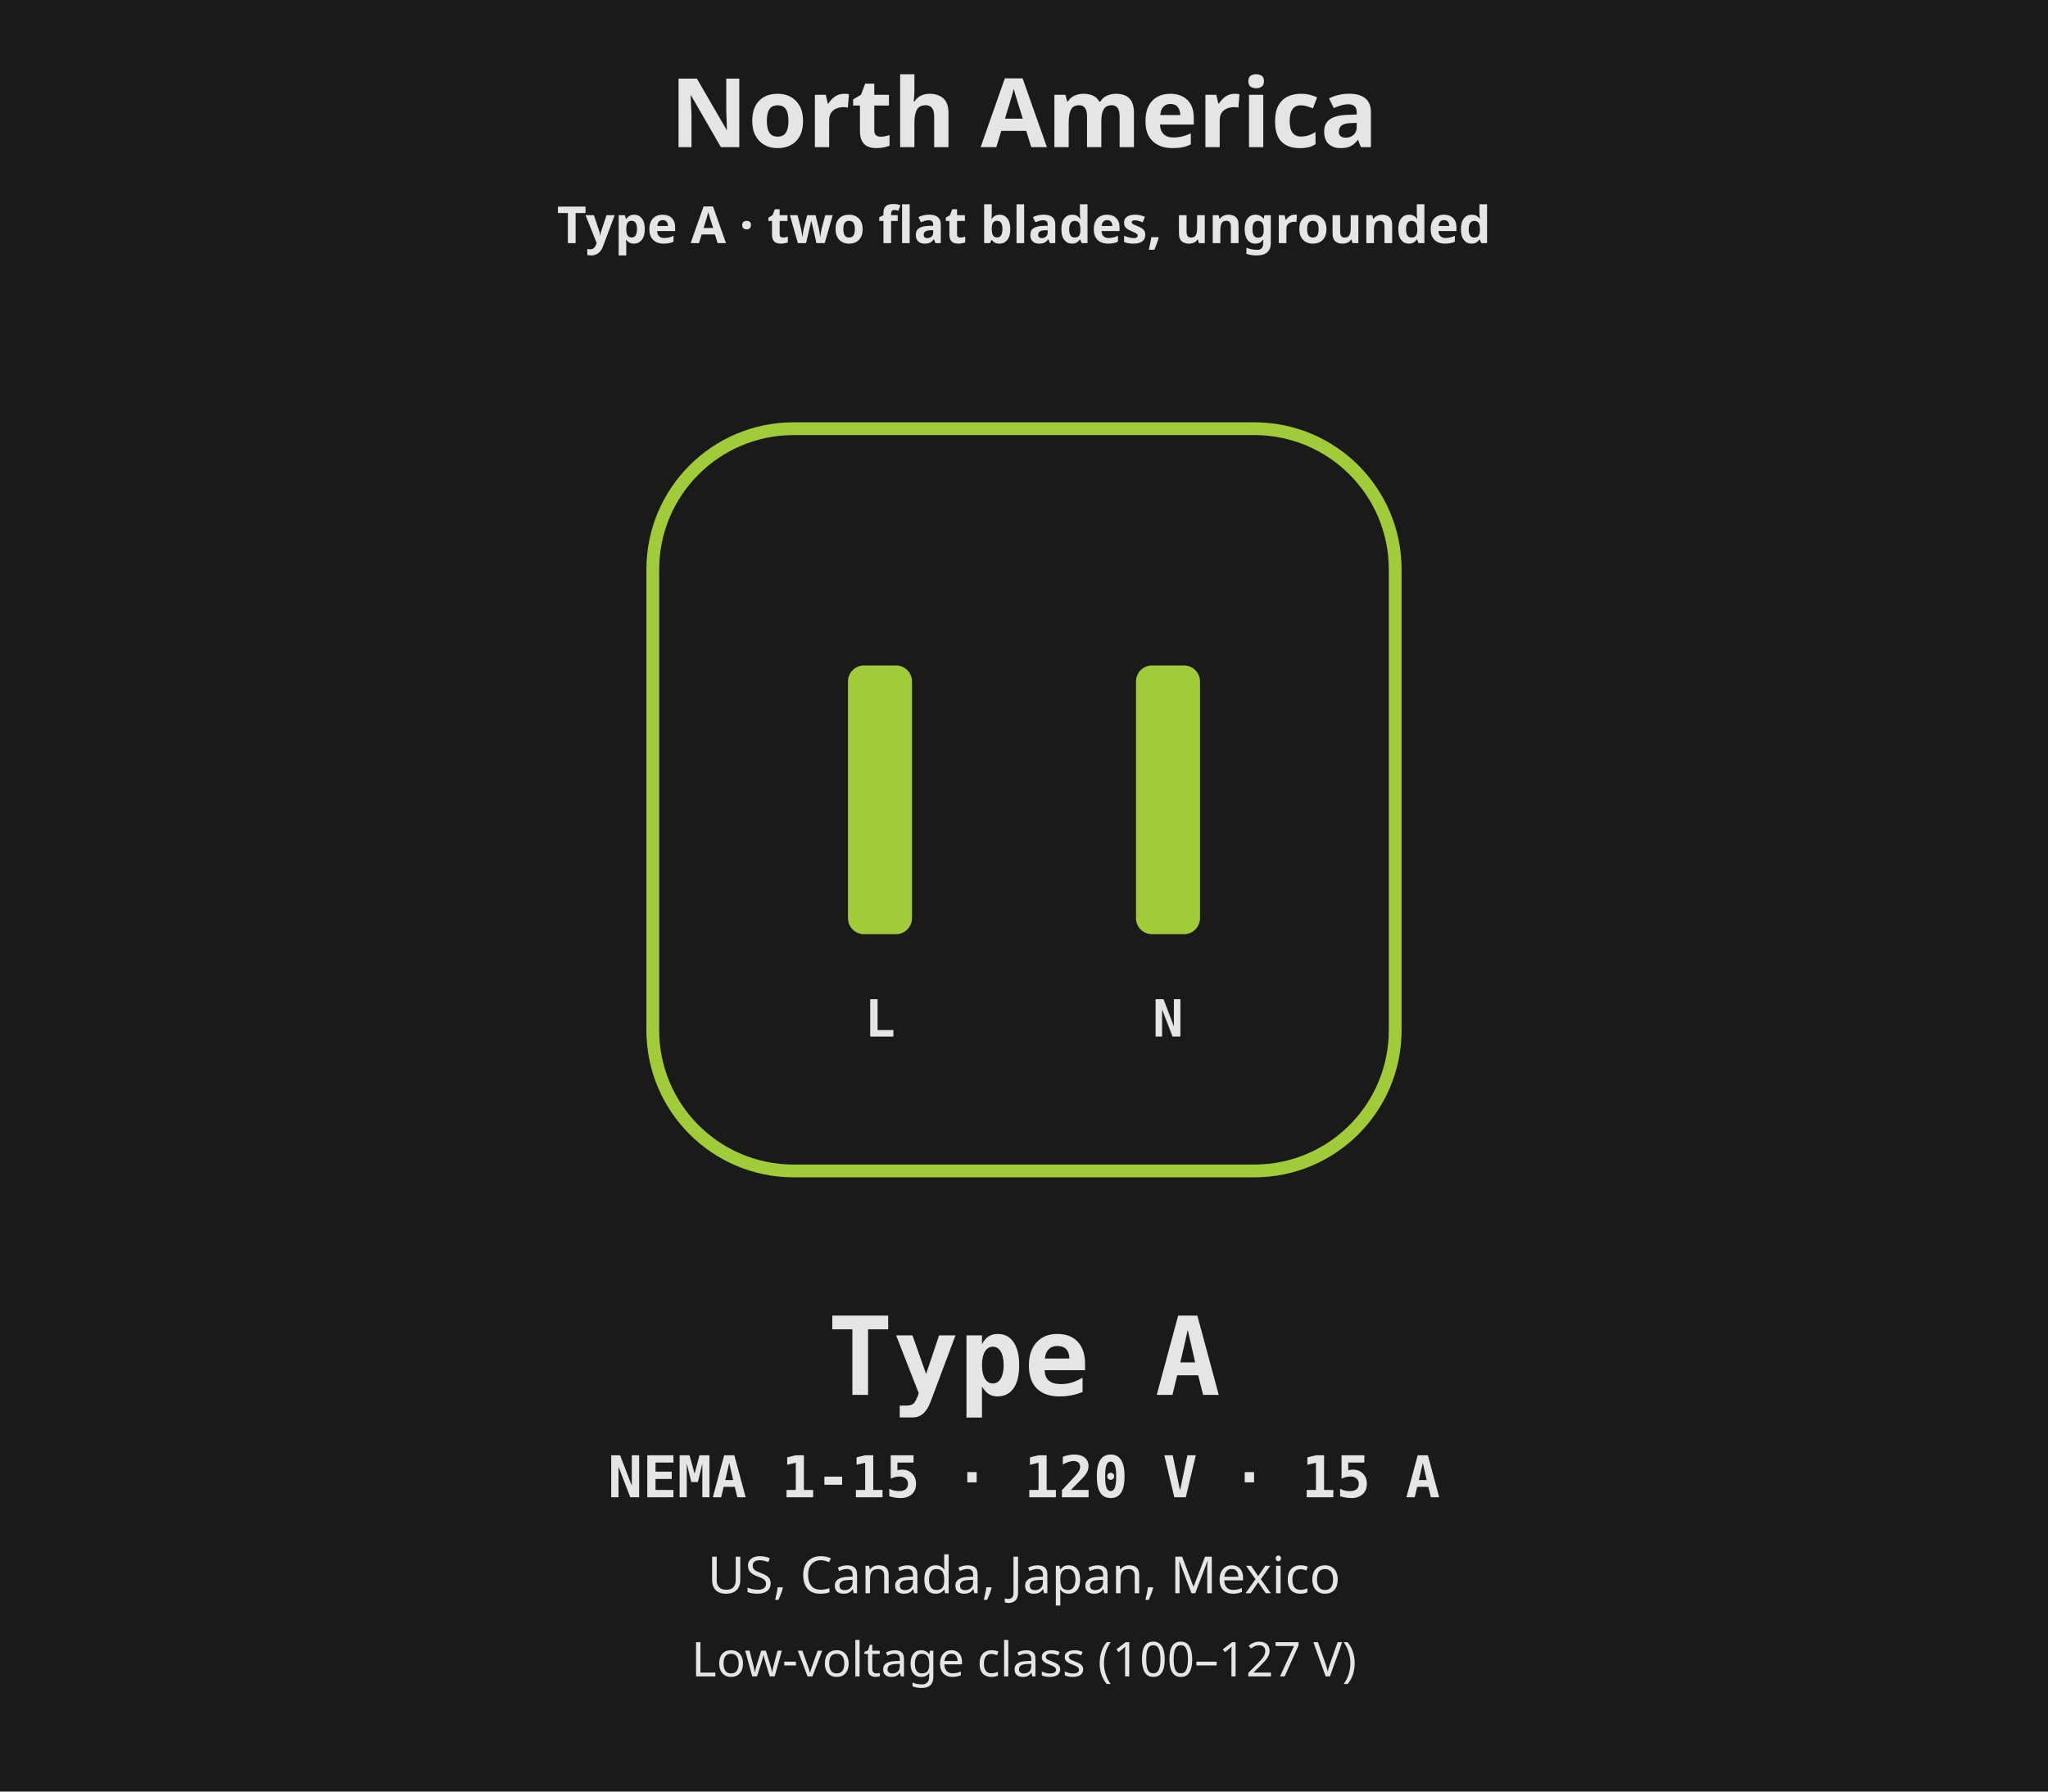
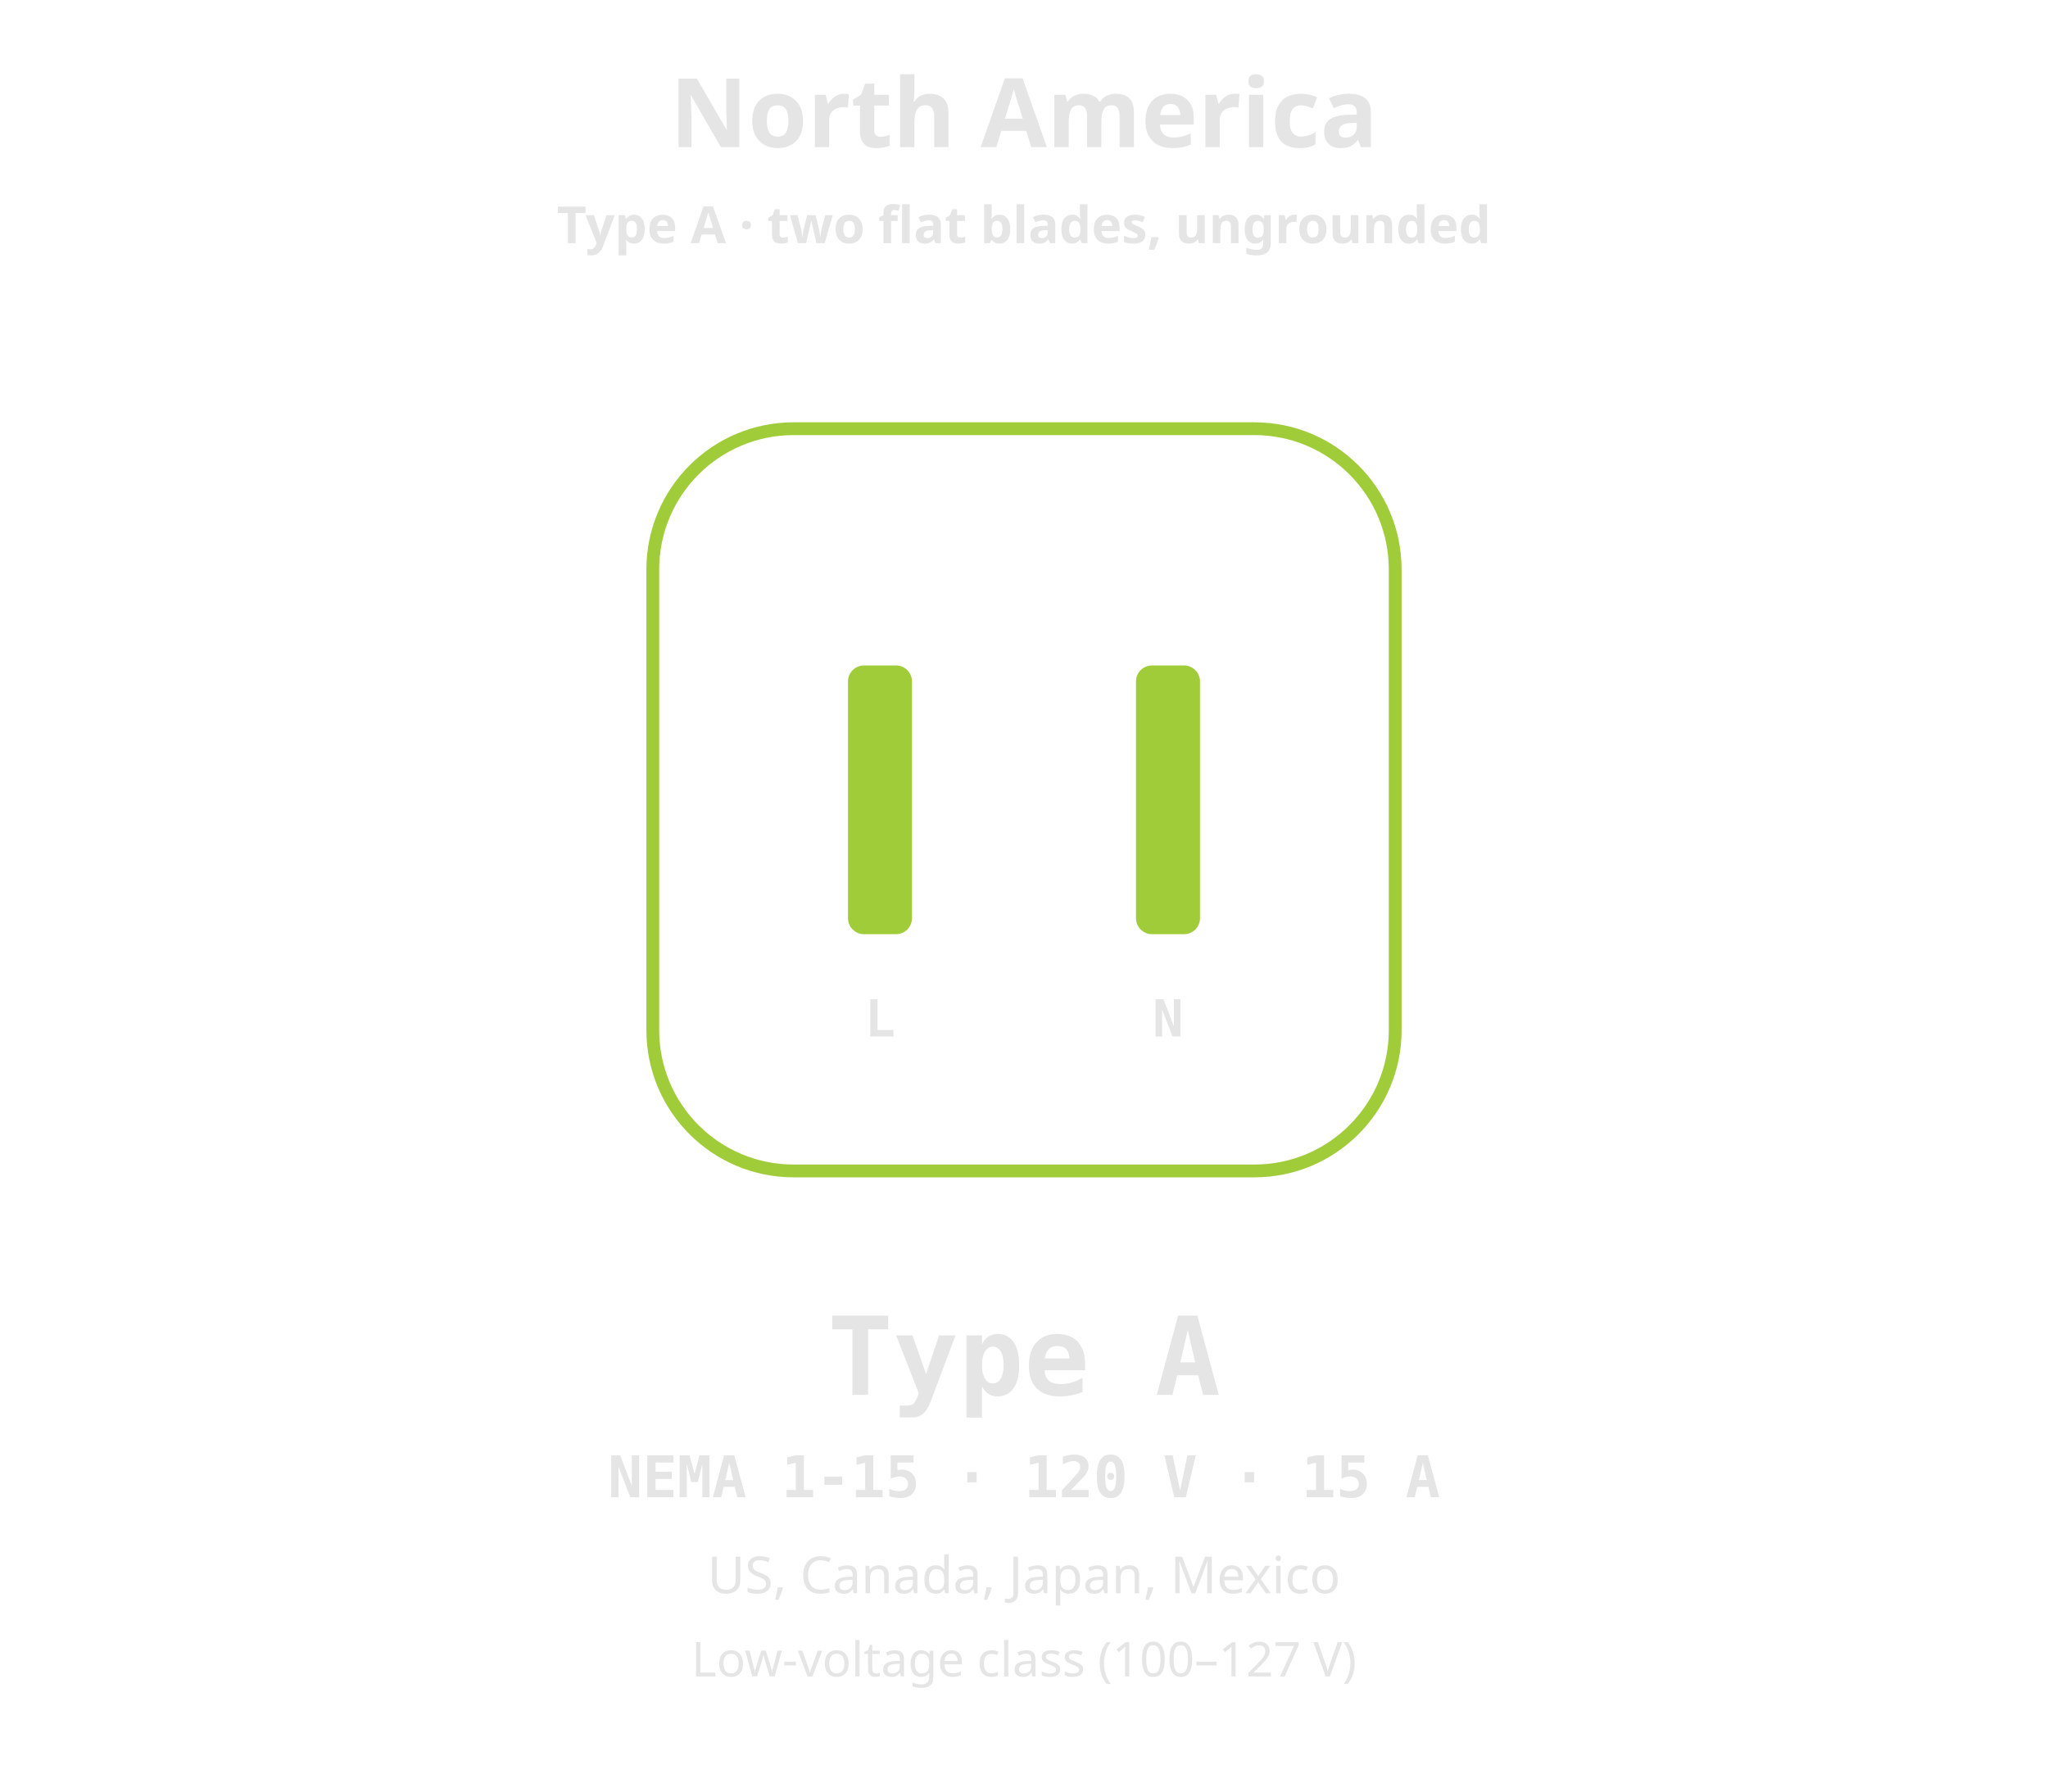
<svg xmlns="http://www.w3.org/2000/svg" viewBox="0 0 640 560" width="640" height="560" font-family="IBM Plex Sans, sans-serif" fill="none">
-   <rect x="0" y="0" width="640" height="560" fill="#1A1A1A" />
  <text x="320" y="46" fill="#E5E5E5" font-size="30" font-weight="600" text-anchor="middle">North America</text>
  <text x="320" y="76" fill="#E5E5E5" font-size="16" font-weight="600" text-anchor="middle">Type A · two flat blades, ungrounded</text>
  <rect x="204" y="134" width="232" height="232" rx="44" stroke="#A1CC3A" stroke-width="4" />
  <rect x="265" y="208" width="20" height="84" rx="5" fill="#A1CC3A" />
  <rect x="355" y="208" width="20" height="84" rx="5" fill="#A1CC3A" />
  <text x="275" y="324" fill="#E5E5E5" font-size="16" font-weight="700" text-anchor="middle" font-family="DM Mono, monospace">L</text>
  <text x="365" y="324" fill="#E5E5E5" font-size="16" font-weight="700" text-anchor="middle" font-family="DM Mono, monospace">N</text>
  <text x="320" y="436" fill="#E5E5E5" font-size="34" font-weight="600" text-anchor="middle" font-family="DM Mono, monospace">Type A</text>
  <text x="320" y="468" fill="#E5E5E5" font-size="18" font-weight="600" text-anchor="middle" font-family="DM Mono, monospace">NEMA 1-15 · 120 V · 15 A</text>
  <text x="320" y="498" fill="#E5E5E5" font-size="16" font-weight="500" text-anchor="middle">US, Canada, Japan, Mexico</text>
  <text x="320" y="524" fill="#E5E5E5" font-size="15" font-weight="500" text-anchor="middle">Low-voltage class (100–127 V)</text>
</svg>
